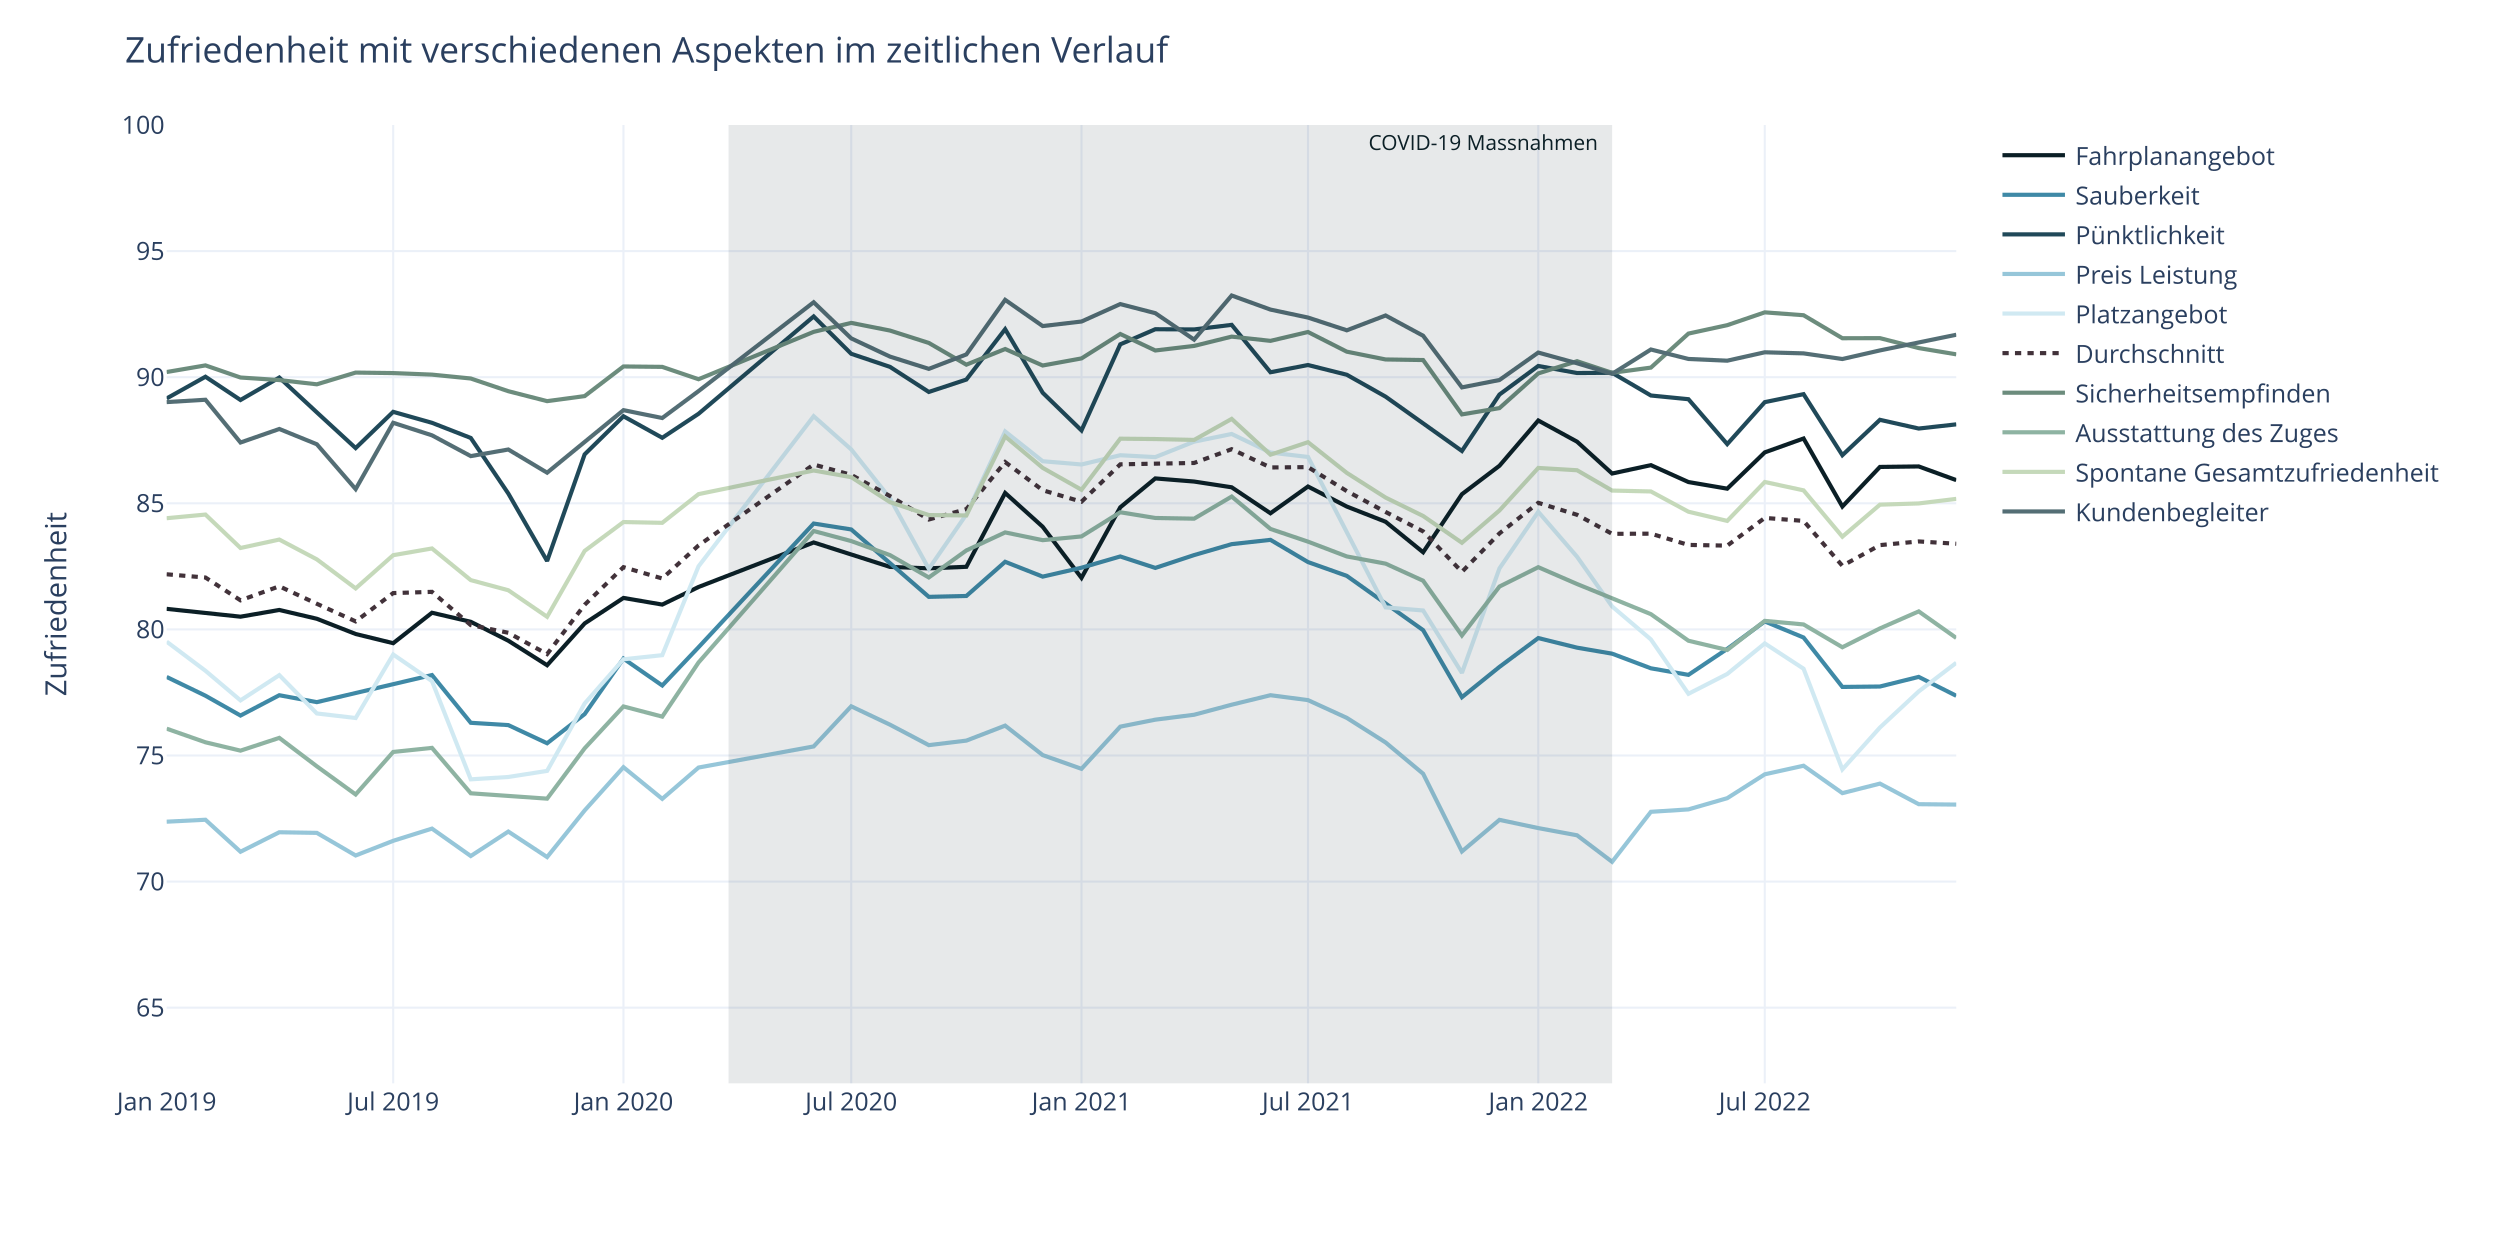
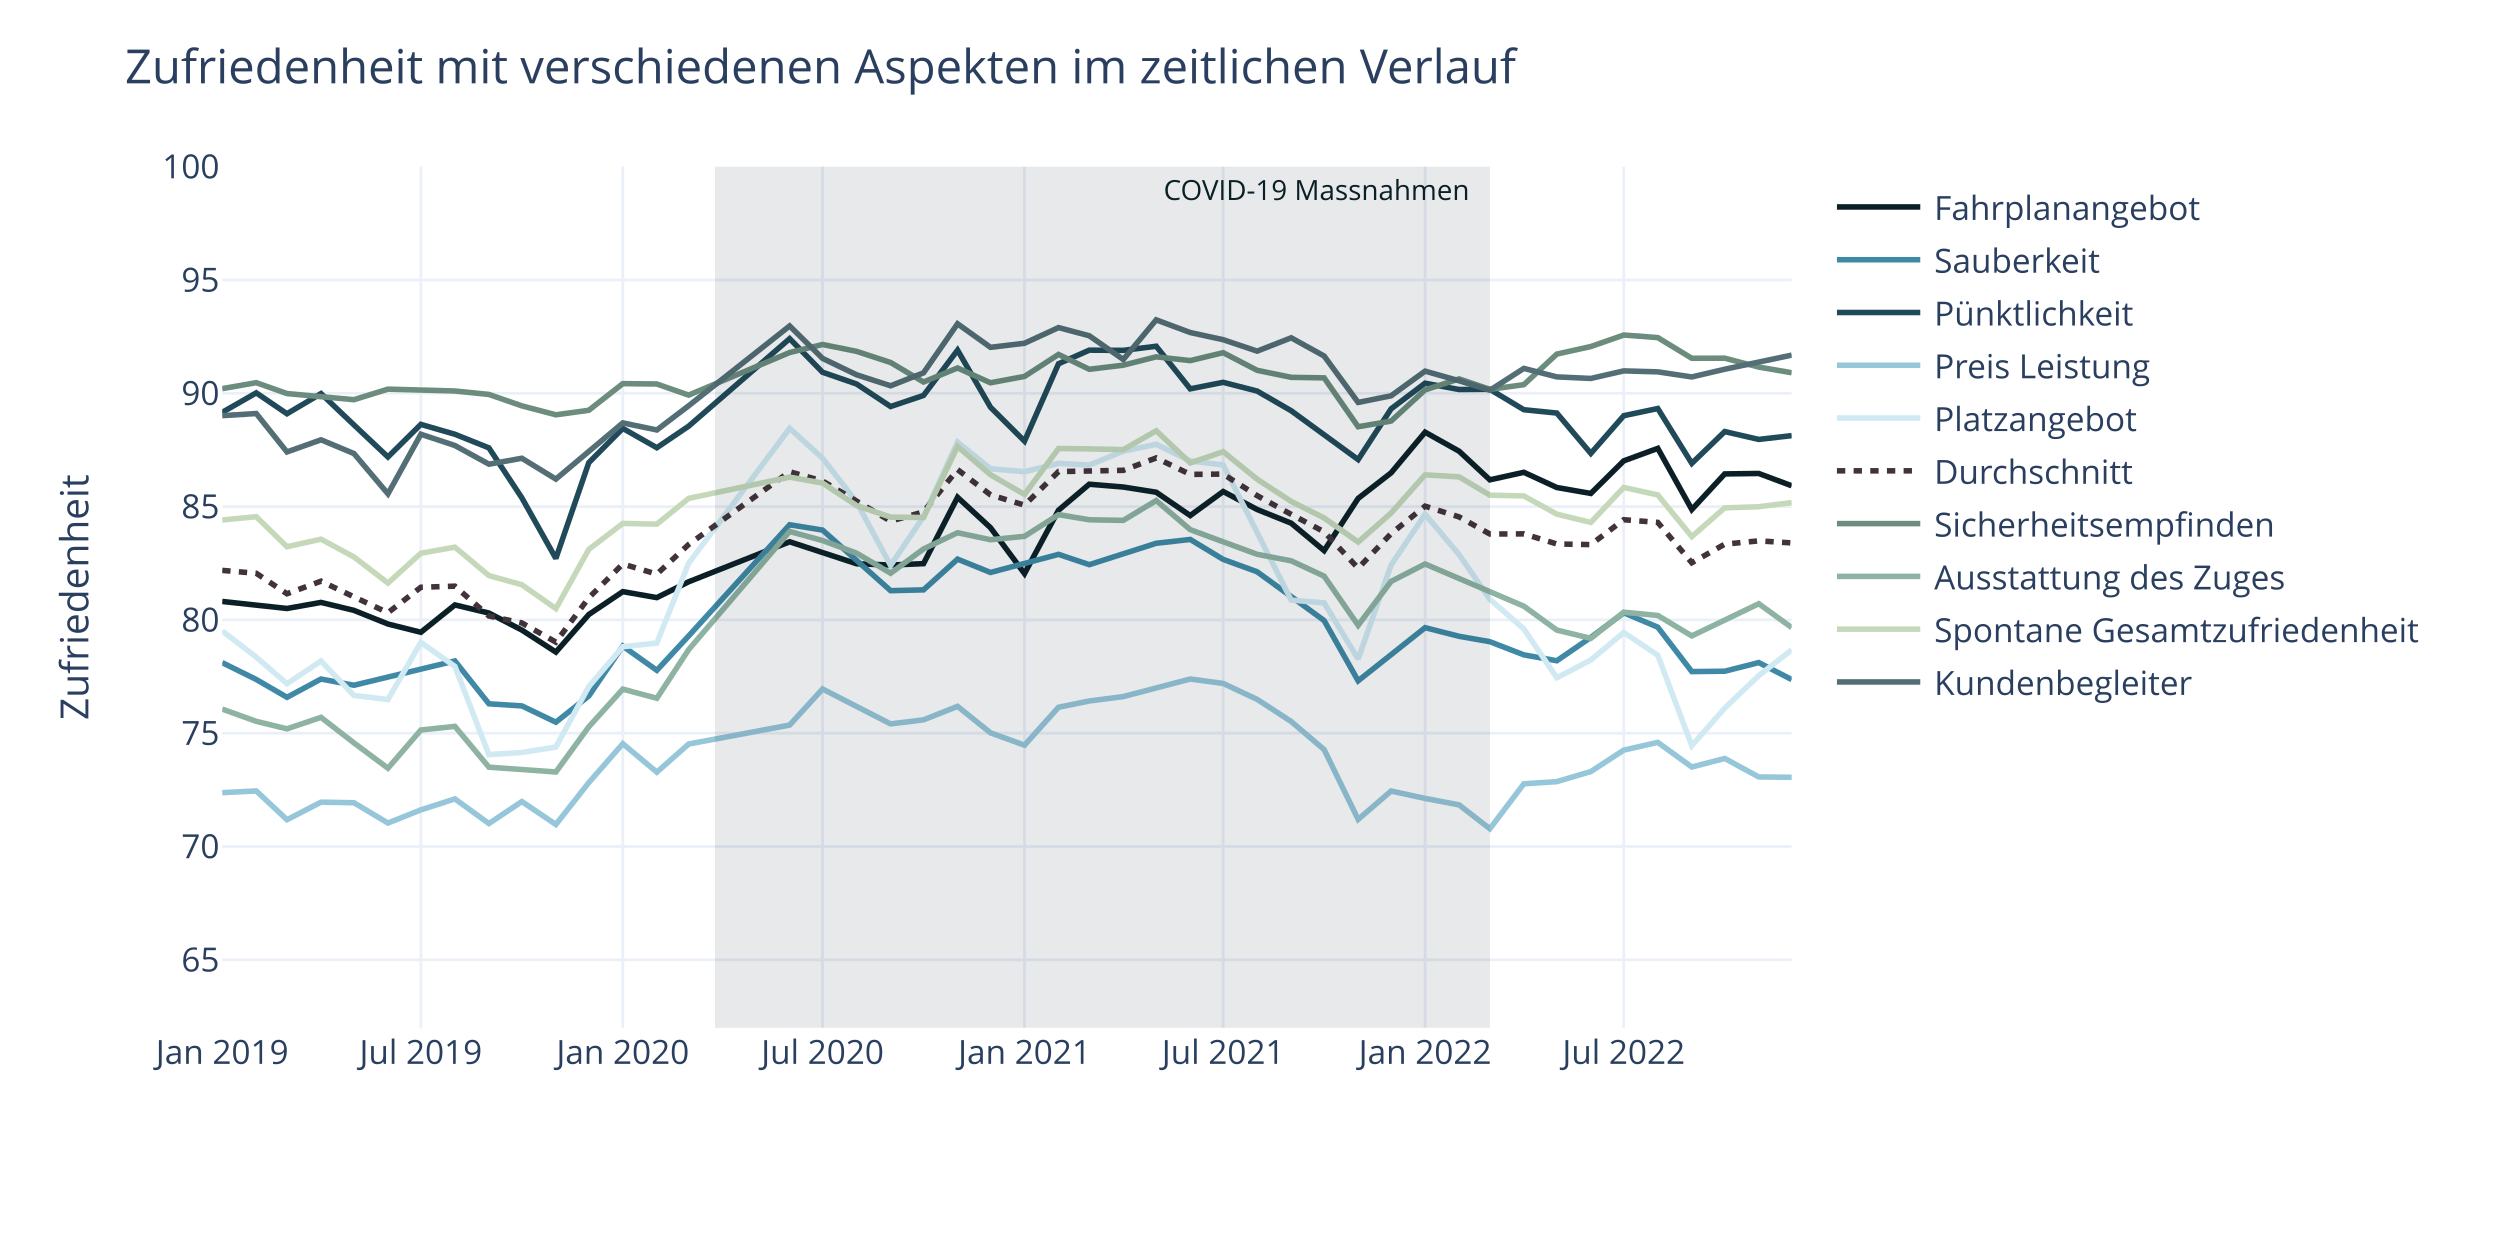
- <svg xmlns="http://www.w3.org/2000/svg" class="main-svg" width="1200" height="600" style="" viewBox="0 0 1200 600">
-   <rect x="0" y="0" width="1200" height="600" style="fill: rgb(255, 255, 255); fill-opacity: 1;" />
-   <defs id="defs-f27c11">
+ <svg xmlns="http://www.w3.org/2000/svg" class="main-svg" width="900" height="450" style="" viewBox="0 0 900 450">
+   <rect x="0" y="0" width="900" height="450" style="fill: rgb(255, 255, 255); fill-opacity: 1;" />
+   <defs id="defs-5c26b8">
    <g class="clips">
-       <clipPath id="clipf27c11xyplot" class="plotclip">
-         <rect width="859" height="460" />
+       <clipPath id="clip5c26b8xyplot" class="plotclip">
+         <rect width="565" height="310" />
      </clipPath>
-       <clipPath class="axesclip" id="clipf27c11x">
-         <rect x="80" y="0" width="859" height="600" />
+       <clipPath class="axesclip" id="clip5c26b8x">
+         <rect x="80" y="0" width="565" height="450" />
      </clipPath>
-       <clipPath class="axesclip" id="clipf27c11y">
-         <rect x="0" y="60" width="1200" height="460" />
+       <clipPath class="axesclip" id="clip5c26b8y">
+         <rect x="0" y="60" width="900" height="310" />
      </clipPath>
-       <clipPath class="axesclip" id="clipf27c11xy">
-         <rect x="80" y="60" width="859" height="460" />
+       <clipPath class="axesclip" id="clip5c26b8xy">
+         <rect x="80" y="60" width="565" height="310" />
      </clipPath>
    </g>
    <g class="gradients" />
    <g class="patterns" />
  </defs>
  <g class="bglayer" />
  <g class="layer-below">
    <g class="imagelayer" />
    <g class="shapelayer" />
  </g>
  <g class="cartesianlayer">
    <g class="subplot xy">
      <g class="layer-subplot">
        <g class="shapelayer" />
        <g class="imagelayer" />
      </g>
      <g class="minor-gridlayer">
        <g class="x" />
        <g class="y" />
      </g>
      <g class="gridlayer">
        <g class="x">
-           <path class="xgrid crisp" transform="translate(188.73,0)" d="M0,60v460" style="stroke: rgb(235, 240, 248); stroke-opacity: 1; stroke-width: 1px;" />
-           <path class="xgrid crisp" transform="translate(299.26,0)" d="M0,60v460" style="stroke: rgb(235, 240, 248); stroke-opacity: 1; stroke-width: 1px;" />
-           <path class="xgrid crisp" transform="translate(408.58,0)" d="M0,60v460" style="stroke: rgb(235, 240, 248); stroke-opacity: 1; stroke-width: 1px;" />
-           <path class="xgrid crisp" transform="translate(519.11,0)" d="M0,60v460" style="stroke: rgb(235, 240, 248); stroke-opacity: 1; stroke-width: 1px;" />
-           <path class="xgrid crisp" transform="translate(627.84,0)" d="M0,60v460" style="stroke: rgb(235, 240, 248); stroke-opacity: 1; stroke-width: 1px;" />
-           <path class="xgrid crisp" transform="translate(738.37,0)" d="M0,60v460" style="stroke: rgb(235, 240, 248); stroke-opacity: 1; stroke-width: 1px;" />
-           <path class="xgrid crisp" transform="translate(847.09,0)" d="M0,60v460" style="stroke: rgb(235, 240, 248); stroke-opacity: 1; stroke-width: 1px;" />
+           <path class="xgrid crisp" transform="translate(151.51,0)" d="M0,60v310" style="stroke: rgb(235, 240, 248); stroke-opacity: 1; stroke-width: 1px;" />
+           <path class="xgrid crisp" transform="translate(224.21,0)" d="M0,60v310" style="stroke: rgb(235, 240, 248); stroke-opacity: 1; stroke-width: 1px;" />
+           <path class="xgrid crisp" transform="translate(296.12,0)" d="M0,60v310" style="stroke: rgb(235, 240, 248); stroke-opacity: 1; stroke-width: 1px;" />
+           <path class="xgrid crisp" transform="translate(368.82,0)" d="M0,60v310" style="stroke: rgb(235, 240, 248); stroke-opacity: 1; stroke-width: 1px;" />
+           <path class="xgrid crisp" transform="translate(440.34,0)" d="M0,60v310" style="stroke: rgb(235, 240, 248); stroke-opacity: 1; stroke-width: 1px;" />
+           <path class="xgrid crisp" transform="translate(513.03,0)" d="M0,60v310" style="stroke: rgb(235, 240, 248); stroke-opacity: 1; stroke-width: 1px;" />
+           <path class="xgrid crisp" transform="translate(584.55,0)" d="M0,60v310" style="stroke: rgb(235, 240, 248); stroke-opacity: 1; stroke-width: 1px;" />
        </g>
        <g class="y">
-           <path class="ygrid crisp" transform="translate(0,483.68)" d="M80,0h859" style="stroke: rgb(235, 240, 248); stroke-opacity: 1; stroke-width: 1px;" />
-           <path class="ygrid crisp" transform="translate(0,423.16)" d="M80,0h859" style="stroke: rgb(235, 240, 248); stroke-opacity: 1; stroke-width: 1px;" />
-           <path class="ygrid crisp" transform="translate(0,362.63)" d="M80,0h859" style="stroke: rgb(235, 240, 248); stroke-opacity: 1; stroke-width: 1px;" />
-           <path class="ygrid crisp" transform="translate(0,302.11)" d="M80,0h859" style="stroke: rgb(235, 240, 248); stroke-opacity: 1; stroke-width: 1px;" />
-           <path class="ygrid crisp" transform="translate(0,241.58)" d="M80,0h859" style="stroke: rgb(235, 240, 248); stroke-opacity: 1; stroke-width: 1px;" />
-           <path class="ygrid crisp" transform="translate(0,181.05)" d="M80,0h859" style="stroke: rgb(235, 240, 248); stroke-opacity: 1; stroke-width: 1px;" />
-           <path class="ygrid crisp" transform="translate(0,120.53)" d="M80,0h859" style="stroke: rgb(235, 240, 248); stroke-opacity: 1; stroke-width: 1px;" />
+           <path class="ygrid crisp" transform="translate(0,345.53)" d="M80,0h565" style="stroke: rgb(235, 240, 248); stroke-opacity: 1; stroke-width: 1px;" />
+           <path class="ygrid crisp" transform="translate(0,304.74)" d="M80,0h565" style="stroke: rgb(235, 240, 248); stroke-opacity: 1; stroke-width: 1px;" />
+           <path class="ygrid crisp" transform="translate(0,263.95)" d="M80,0h565" style="stroke: rgb(235, 240, 248); stroke-opacity: 1; stroke-width: 1px;" />
+           <path class="ygrid crisp" transform="translate(0,223.16)" d="M80,0h565" style="stroke: rgb(235, 240, 248); stroke-opacity: 1; stroke-width: 1px;" />
+           <path class="ygrid crisp" transform="translate(0,182.37)" d="M80,0h565" style="stroke: rgb(235, 240, 248); stroke-opacity: 1; stroke-width: 1px;" />
+           <path class="ygrid crisp" transform="translate(0,141.58)" d="M80,0h565" style="stroke: rgb(235, 240, 248); stroke-opacity: 1; stroke-width: 1px;" />
+           <path class="ygrid crisp" transform="translate(0,100.79)" d="M80,0h565" style="stroke: rgb(235, 240, 248); stroke-opacity: 1; stroke-width: 1px;" />
        </g>
      </g>
      <g class="zerolinelayer" />
      <path class="xlines-below" />
      <path class="ylines-below" />
      <g class="overlines-below" />
      <g class="xaxislayer-below" />
      <g class="yaxislayer-below" />
      <g class="overaxes-below" />
-       <g class="plot" transform="translate(80,60)" clip-path="url(#clipf27c11xyplot)">
+       <g class="plot" transform="translate(80,60)" clip-path="url(#clip5c26b8xyplot)">
        <g class="scatterlayer mlayer">
-           <g class="trace scatter trace1f607f" style="stroke-miterlimit: 2; opacity: 1;">
-             <g class="fills" />
-             <g class="errorbars" />
-             <g class="lines">
-               <path class="js-line" d="M0,232.25L35.44,236.01L54.06,232.78L72.08,237.01L90.71,244.32L108.73,248.73L127.35,234.12L145.97,238.46L163.99,247.54L182.61,259.31L200.63,239.25L219.26,227.01L237.88,230.2L255.3,221.75L310.56,200.38L347.2,212.12L365.83,212.81L383.85,212.06L402.47,176.62L420.49,192.85L439.11,217.38L457.73,183.51L474.55,169.64L493.17,171.14L511.2,173.9L529.82,186.37L547.84,173.53L566.46,183.14L585.08,190.45L603.1,205.09L621.72,177.22L639.74,163.57L658.37,141.84L676.99,152.01L693.81,167.29L712.43,163.27L730.45,171.38L749.07,174.56L767.09,157.14L785.71,150.47L804.34,183.13L822.36,164.13L840.98,163.89L859,170.45" style="vector-effect: non-scaling-stroke; fill: none; stroke: rgb(11, 31, 38); stroke-opacity: 1; stroke-width: 2px; opacity: 1;" />
-             </g>
-             <g class="points" />
-             <g class="text" />
-           </g>
-           <g class="trace scatter trace72b2d6" style="stroke-miterlimit: 2; opacity: 1;">
-             <g class="fills" />
-             <g class="errorbars" />
-             <g class="lines">
-               <path class="js-line" d="M0,264.94L18.62,273.94L35.44,283.46L54.06,273.71L72.08,277.03L127.35,264.03L145.97,286.94L163.99,288.05L182.61,296.76L200.63,282.76L219.26,256.13L237.88,269.04L255.3,250.67L310.56,191.3L328.58,194.14L365.83,226.49L383.85,226.07L402.47,209.66L420.49,216.78L439.11,212.5L457.73,207.1L474.55,212.6L493.17,206.44L511.2,201.19L529.82,199.13L547.84,209.79L566.46,216.42L603.1,242.48L621.72,274.66L639.74,260.11L658.37,246.27L676.99,250.88L693.81,253.76L712.43,260.79L730.45,263.93L749.07,251.46L767.09,238.3L785.71,246.01L804.34,269.73L822.36,269.53L840.98,264.91L859,273.98" style="vector-effect: non-scaling-stroke; fill: none; stroke: rgb(63, 137, 166); stroke-opacity: 1; stroke-width: 2px; opacity: 1;" />
-             </g>
-             <g class="points" />
-             <g class="text" />
-           </g>
-           <g class="trace scatter traceac1601" style="stroke-miterlimit: 2; opacity: 1;">
-             <g class="fills" />
-             <g class="errorbars" />
-             <g class="lines">
-               <path class="js-line" d="M0,131.25L18.62,120.83L35.44,132L54.06,121.22L72.08,137.94L90.71,155.08L108.73,137.68L127.35,142.95L145.97,150.22L163.99,176.9L182.61,209.29L200.63,158.1L219.26,139.81L237.88,150.14L255.3,138.62L310.56,91.89L328.58,109.82L347.2,116.1L365.83,128.14L383.85,122.19L402.47,98.02L420.49,128.51L439.11,146.6L457.73,105.28L474.55,98.03L493.17,98.13L511.2,95.93L529.82,118.68L547.84,115.21L566.46,119.88L585.08,130.39L621.72,156.47L639.74,129.38L658.37,115.67L676.99,119.05L693.81,118.93L712.43,129.84L730.45,131.62L749.07,153.17L767.09,133.03L785.71,129.2L804.34,158.49L822.36,141.51L840.98,145.7L859,143.69" style="vector-effect: non-scaling-stroke; fill: none; stroke: rgb(32, 73, 89); stroke-opacity: 1; stroke-width: 2px; opacity: 1;" />
-             </g>
-             <g class="points" />
-             <g class="text" />
-           </g>
-           <g class="trace scatter tracef85b56" style="stroke-miterlimit: 2; opacity: 1;">
-             <g class="fills" />
-             <g class="errorbars" />
-             <g class="lines">
-               <path class="js-line" d="M0,334.41L18.62,333.48L35.44,348.84L54.06,339.48L72.08,339.78L90.71,350.63L108.73,343.59L127.35,337.73L145.97,350.89L163.99,339.15L182.61,351.39L200.63,329.02L219.26,308.26L237.88,323.45L255.3,308.42L310.56,298.29L328.58,279.03L347.2,287.85L365.83,297.67L383.85,295.49L402.47,288.3L420.49,302.45L439.11,309.03L457.73,288.79L474.55,285.44L493.17,283.08L511.2,278.26L529.82,273.7L547.84,276.06L566.46,284.58L585.08,296.38L603.1,311.39L621.72,348.69L639.74,333.53L658.37,337.48L676.99,340.94L693.81,353.67L712.43,329.67L730.45,328.51L749.07,323.13L767.09,311.67L785.71,307.55L804.34,320.7L822.36,316.13L840.98,326.01L859,326.2" style="vector-effect: non-scaling-stroke; fill: none; stroke: rgb(150, 198, 217); stroke-opacity: 1; stroke-width: 2px; opacity: 1;" />
-             </g>
-             <g class="points" />
-             <g class="text" />
-           </g>
-           <g class="trace scatter trace6e1523" style="stroke-miterlimit: 2; opacity: 1;">
-             <g class="fills" />
-             <g class="errorbars" />
-             <g class="lines">
-               <path class="js-line" d="M0,248L18.62,261.97L35.44,276.19L54.06,264.07L72.08,282.46L90.71,284.65L108.73,254.16L127.35,266.95L145.97,314.08L163.99,312.95L182.61,310.03L200.63,277.68L219.26,256.46L237.88,254.48L255.3,211.83L310.56,139.78L328.58,155.72L347.2,179.18L365.83,213.04L383.85,186.94L402.47,147.11L420.49,161.39L439.11,162.95L457.73,158.51L474.55,159.41L493.17,151.99L511.2,148.31L529.82,157.22L547.84,159.34L585.08,231.54L603.1,233.03L621.72,263L639.74,212.83L658.37,185.67L676.99,207.24L693.81,231.09L712.43,246.93L730.45,273.02L749.07,263.51L767.09,248.84L785.71,260.98L804.34,309.3L822.36,289.22L840.98,271.88L859,258.15" style="vector-effect: non-scaling-stroke; fill: none; stroke: rgb(208, 233, 242); stroke-opacity: 1; stroke-width: 2px; opacity: 1;" />
-             </g>
-             <g class="points" />
-             <g class="text" />
-           </g>
-           <g class="trace scatter trace719b78" style="stroke-miterlimit: 2; opacity: 1;">
-             <g class="fills" />
-             <g class="errorbars" />
-             <g class="lines">
-               <path class="js-line" d="M0,215.66L18.62,217.21L35.44,228.16L54.06,221.42L72.08,229.81L90.71,238.27L108.73,224.68L127.35,224.09L145.97,240.05L163.99,243.73L182.61,253.96L200.63,230.28L219.26,212.24L237.88,217.67L255.3,201.8L310.56,162.97L328.58,167.93L347.2,178.1L365.83,189.36L383.85,184.39L402.47,161.8L420.49,175.31L439.11,180.82L457.73,162.88L474.55,162.56L493.17,162.22L511.2,155.61L529.82,164.38L547.84,164.22L566.46,175.73L585.08,185.74L603.1,195.06L621.72,214.49L639.74,196.03L658.37,181.36L676.99,187.1L693.81,196.24L712.43,196.16L730.45,201.56L749.07,201.9L767.09,188.6L785.71,190.03L804.34,211.59L822.36,201.66L840.98,199.89L859,200.99" style="vector-effect: non-scaling-stroke; fill: none; stroke: rgb(66, 50, 58); stroke-opacity: 1; stroke-dasharray: 3px, 3px; stroke-width: 2px; opacity: 1;" />
-             </g>
-             <g class="points" />
-             <g class="text" />
-           </g>
-           <g class="trace scatter trace8f84ef" style="stroke-miterlimit: 2; opacity: 1;">
-             <g class="fills" />
-             <g class="errorbars" />
-             <g class="lines">
-               <path class="js-line" d="M0,118.57L18.62,115.39L35.44,121.21L54.06,122.43L72.08,124.47L90.71,118.84L108.73,119.08L127.35,119.82L145.97,121.68L163.99,127.78L182.61,132.55L200.63,130.13L219.26,115.9L237.88,116.1L255.3,122.03L310.56,99.29L328.58,94.99L347.2,98.67L365.83,104.61L383.85,115.04L402.47,107.53L420.49,115.44L439.11,112.04L457.73,100.32L474.55,108.23L493.17,106.04L511.2,101.58L529.82,103.61L547.84,99.36L566.46,108.8L585.08,112.54L603.1,112.82L621.72,138.91L639.74,135.89L658.37,119.24L676.99,113.38L693.81,118.96L712.43,116.45L730.45,100.12L749.07,96.08L767.09,89.93L785.71,91.31L804.34,102.35L822.36,102.31L840.98,107.07L859,110.08" style="vector-effect: non-scaling-stroke; fill: none; stroke: rgb(108, 140, 125); stroke-opacity: 1; stroke-width: 2px; opacity: 1;" />
-             </g>
-             <g class="points" />
-             <g class="text" />
-           </g>
-           <g class="trace scatter tracee2541a" style="stroke-miterlimit: 2; opacity: 1;">
-             <g class="fills" />
-             <g class="errorbars" />
-             <g class="lines">
-               <path class="js-line" d="M0,289.77L18.62,296.3L35.44,300.31L54.06,294.18L72.08,307.83L90.71,321.34L108.73,300.94L127.35,298.98L145.97,320.78L182.61,323.35L200.63,299.2L219.26,279.1L237.88,283.98L255.3,257.99L310.56,194.88L328.58,199.71L347.2,206.46L365.83,217.18L383.85,204.21L402.47,195.56L420.49,199.28L439.11,197.48L457.73,185.89L474.55,188.63L493.17,188.96L511.2,178.35L529.82,193.89L547.84,199.99L566.46,207.09L585.08,210.55L603.1,218.75L621.72,245.02L639.74,221.55L658.37,212.25L676.99,220.33L712.43,234.79L730.45,247.55L749.07,251.98L767.09,238.02L785.71,239.74L804.34,250.68L822.36,241.64L840.98,233.47L859,246.22" style="vector-effect: non-scaling-stroke; fill: none; stroke: rgb(142, 179, 162); stroke-opacity: 1; stroke-width: 2px; opacity: 1;" />
-             </g>
-             <g class="points" />
-             <g class="text" />
-           </g>
-           <g class="trace scatter trace2d537f" style="stroke-miterlimit: 2; opacity: 1;">
-             <g class="fills" />
-             <g class="errorbars" />
-             <g class="lines">
-               <path class="js-line" d="M0,188.74L18.62,186.99L35.44,203.03L54.06,198.99L72.08,208.49L90.71,222.43L108.73,206.49L127.35,203.26L145.97,218.46L163.99,223.32L182.61,236.06L200.63,204.44L219.26,190.58L237.88,190.96L255.3,177.18L310.56,165.84L328.58,169.03L347.2,181.02L365.83,187.23L383.85,187.41L402.47,149.49L420.49,164.57L439.11,175.08L457.73,150.57L474.55,150.74L493.17,151.16L511.2,141.07L529.82,158.24L547.84,152.25L566.46,166.98L585.08,178.83L603.1,187.67L621.72,200.53L639.74,185.03L658.37,164.61L676.99,165.72L693.81,175.47L712.43,175.9L730.45,185.62L749.07,190.03L767.09,171.36L785.71,175.37L804.34,197.6L822.36,182.24L840.98,181.65L859,179.46" style="vector-effect: non-scaling-stroke; fill: none; stroke: rgb(197, 217, 186); stroke-opacity: 1; stroke-width: 2px; opacity: 1;" />
-             </g>
-             <g class="points" />
-             <g class="text" />
-           </g>
-           <g class="trace scatter trace30da9b" style="stroke-miterlimit: 2; opacity: 1;">
-             <g class="fills" />
-             <g class="errorbars" />
-             <g class="lines">
-               <path class="js-line" d="M0,133L18.62,131.88L35.44,152.4L54.06,145.91L72.08,153.24L90.71,174.77L108.73,142.94L127.35,148.96L145.97,158.93L163.99,155.76L182.61,166.89L219.26,136.88L237.88,140.65L255.3,127.72L310.56,85.08L328.58,102.42L347.2,111.17L365.83,117.06L383.85,110.13L402.47,83.93L420.49,96.51L439.11,94.33L457.73,85.96L474.55,90.32L493.17,103.01L511.2,81.84L529.82,88.6L547.84,92.43L566.46,98.55L585.08,91.43L603.1,101.16L621.72,125.94L639.74,122.4L658.37,109.23L676.99,114.37L693.81,119.45L712.43,107.76L730.45,112.3L749.07,113.13L767.09,109.1L785.71,109.62L804.34,112.33L822.36,108.2L859,100.68" style="vector-effect: non-scaling-stroke; fill: none; stroke: rgb(84, 110, 117); stroke-opacity: 1; stroke-width: 2px; opacity: 1;" />
+           <g class="trace scatter trace4580fa" style="stroke-miterlimit: 2; opacity: 1;">
+             <g class="fills" />
+             <g class="errorbars" />
+             <g class="lines">
+               <path class="js-line" d="M0,156.52L23.31,159.05L35.56,156.87L47.41,159.73L59.66,164.65L71.51,167.62L83.76,157.78L96.01,160.7L107.86,166.82L120.11,174.75L131.97,161.23L144.21,152.99L156.46,155.14L167.92,149.44L204.27,135.04L228.37,142.95L240.62,143.42L252.47,142.91L264.72,119.03L276.57,129.96L288.82,146.49L301.07,123.67L312.13,114.32L324.38,115.33L336.23,117.2L348.48,125.6L360.34,116.95L372.58,123.42L384.83,128.35L396.69,138.22L408.93,119.43L420.79,110.23L433.03,95.59L445.28,102.44L456.35,112.74L468.59,110.03L480.45,115.5L492.7,117.64L504.55,105.9L516.8,101.41L529.05,123.42L540.9,110.61L553.15,110.45L565,114.87" style="vector-effect: non-scaling-stroke; fill: none; stroke: rgb(11, 31, 38); stroke-opacity: 1; stroke-width: 2px; opacity: 1;" />
+             </g>
+             <g class="points" />
+             <g class="text" />
+           </g>
+           <g class="trace scatter tracec2b1ce" style="stroke-miterlimit: 2; opacity: 1;">
+             <g class="fills" />
+             <g class="errorbars" />
+             <g class="lines">
+               <path class="js-line" d="M0,178.55L12.25,184.61L23.31,191.03L35.56,184.45L47.41,186.69L83.76,177.94L96.01,193.37L107.86,194.12L120.11,199.99L131.97,190.55L144.21,172.61L156.46,181.31L167.92,168.93L204.27,128.92L216.12,130.83L240.62,152.64L252.47,152.35L264.72,141.29L276.57,146.09L301.07,139.57L312.13,143.28L336.23,135.58L348.48,134.2L360.34,141.38L372.58,145.85L396.69,163.41L408.93,185.09L433.03,165.96L445.28,169.07L456.35,171.01L468.59,175.75L480.45,177.87L492.7,169.46L504.55,160.6L516.8,165.79L529.05,181.77L540.9,181.64L553.15,178.53L565,184.64" style="vector-effect: non-scaling-stroke; fill: none; stroke: rgb(63, 137, 166); stroke-opacity: 1; stroke-width: 2px; opacity: 1;" />
+             </g>
+             <g class="points" />
+             <g class="text" />
+           </g>
+           <g class="trace scatter trace285238" style="stroke-miterlimit: 2; opacity: 1;">
+             <g class="fills" />
+             <g class="errorbars" />
+             <g class="lines">
+               <path class="js-line" d="M0,88.45L12.25,81.43L23.31,88.95L35.56,81.69L47.41,92.96L59.66,104.51L71.51,92.78L83.76,96.33L96.01,101.24L107.86,119.21L120.11,141.04L131.97,106.55L144.21,94.22L156.46,101.18L167.92,93.42L204.27,61.92L216.12,74.01L228.37,78.24L240.62,86.35L252.47,82.35L264.72,66.06L276.57,86.6L288.82,98.8L301.07,70.95L312.13,66.06L324.38,66.13L336.23,64.65L348.48,79.98L360.34,77.64L372.58,80.79L384.83,87.87L408.93,105.45L420.79,87.19L433.03,77.95L445.28,80.23L456.35,80.15L468.59,87.5L480.45,88.7L492.7,103.22L504.55,89.65L516.8,87.07L529.05,106.81L540.9,95.37L553.15,98.19L565,96.83" style="vector-effect: non-scaling-stroke; fill: none; stroke: rgb(32, 73, 89); stroke-opacity: 1; stroke-width: 2px; opacity: 1;" />
+             </g>
+             <g class="points" />
+             <g class="text" />
+           </g>
+           <g class="trace scatter tracebff42f" style="stroke-miterlimit: 2; opacity: 1;">
+             <g class="fills" />
+             <g class="errorbars" />
+             <g class="lines">
+               <path class="js-line" d="M0,225.36L12.25,224.73L23.31,235.09L35.56,228.78L47.41,228.98L59.66,236.29L71.51,231.55L83.76,227.6L96.01,236.47L107.86,228.56L120.11,236.81L131.97,221.73L144.21,207.74L156.46,217.97L167.92,207.85L204.27,201.02L216.12,188.04L240.62,200.6L252.47,199.14L264.72,194.29L276.57,203.82L288.82,208.26L301.07,194.62L312.13,192.36L324.38,190.77L348.48,184.45L360.34,186.04L372.58,191.78L384.83,199.74L396.69,209.85L408.93,234.98L420.79,224.77L433.03,227.43L445.28,229.76L456.35,238.35L468.59,222.17L480.45,221.39L492.7,217.76L504.55,210.04L516.8,207.26L529.05,216.12L540.9,213.04L553.15,219.7L565,219.83" style="vector-effect: non-scaling-stroke; fill: none; stroke: rgb(150, 198, 217); stroke-opacity: 1; stroke-width: 2px; opacity: 1;" />
+             </g>
+             <g class="points" />
+             <g class="text" />
+           </g>
+           <g class="trace scatter tracedf4fe5" style="stroke-miterlimit: 2; opacity: 1;">
+             <g class="fills" />
+             <g class="errorbars" />
+             <g class="lines">
+               <path class="js-line" d="M0,167.13L12.25,176.55L23.31,186.13L35.56,177.96L47.41,190.36L59.66,191.83L71.51,171.28L83.76,179.9L96.01,211.66L107.86,210.9L120.11,208.94L131.97,187.13L144.21,172.83L156.46,171.5L167.92,142.76L204.27,94.2L216.12,104.94L228.37,120.75L240.62,143.57L252.47,125.98L264.72,99.14L276.57,108.76L288.82,109.81L301.07,106.82L312.13,107.43L324.38,102.42L336.23,99.95L348.48,105.95L360.34,107.38L384.83,156.04L396.69,157.04L408.93,177.24L420.79,143.43L433.03,125.12L445.28,139.66L456.35,155.74L468.59,166.41L480.45,183.99L492.7,177.59L504.55,167.7L516.8,175.88L529.05,208.44L540.9,194.91L553.15,183.22L565,173.97" style="vector-effect: non-scaling-stroke; fill: none; stroke: rgb(208, 233, 242); stroke-opacity: 1; stroke-width: 2px; opacity: 1;" />
+             </g>
+             <g class="points" />
+             <g class="text" />
+           </g>
+           <g class="trace scatter trace2e111a" style="stroke-miterlimit: 2; opacity: 1;">
+             <g class="fills" />
+             <g class="errorbars" />
+             <g class="lines">
+               <path class="js-line" d="M0,145.34L12.25,146.38L23.31,153.76L35.56,149.22L47.41,154.87L59.66,160.58L71.51,151.41L83.76,151.02L96.01,161.77L107.86,164.26L120.11,171.15L131.97,155.19L144.21,143.03L156.46,146.69L167.92,136L204.27,109.83L216.12,113.17L240.62,127.61L252.47,124.27L264.72,109.04L276.57,118.14L288.82,121.86L301.07,109.77L324.38,109.32L336.23,104.86L348.48,110.78L360.34,110.67L372.58,118.43L384.83,125.17L396.69,131.45L408.93,144.55L420.79,132.11L433.03,122.22L445.28,126.09L456.35,132.25L468.59,132.19L480.45,135.83L492.7,136.06L504.55,127.1L516.8,128.06L529.05,142.59L540.9,135.9L553.15,134.71L565,135.45" style="vector-effect: non-scaling-stroke; fill: none; stroke: rgb(66, 50, 58); stroke-opacity: 1; stroke-dasharray: 3px, 3px; stroke-width: 2px; opacity: 1;" />
+             </g>
+             <g class="points" />
+             <g class="text" />
+           </g>
+           <g class="trace scatter tracefa864c" style="stroke-miterlimit: 2; opacity: 1;">
+             <g class="fills" />
+             <g class="errorbars" />
+             <g class="lines">
+               <path class="js-line" d="M0,79.91L12.25,77.76L23.31,81.68L47.41,83.89L59.66,80.09L83.76,80.75L96.01,82L107.86,86.11L120.11,89.33L131.97,87.7L144.21,78.11L156.46,78.24L167.92,82.24L204.27,66.91L216.12,64.02L228.37,66.49L240.62,70.5L252.47,77.53L264.72,72.47L276.57,77.8L288.82,75.51L301.07,67.6L312.13,72.94L324.38,71.46L336.23,68.46L348.48,69.82L360.34,66.96L372.58,73.32L384.83,75.84L396.69,76.03L408.93,93.62L420.79,91.58L433.03,80.36L445.28,76.41L456.35,80.17L468.59,78.48L480.45,67.47L492.7,64.75L504.55,60.61L516.8,61.54L529.05,68.98L540.9,68.95L553.15,72.15L565,74.18" style="vector-effect: non-scaling-stroke; fill: none; stroke: rgb(108, 140, 125); stroke-opacity: 1; stroke-width: 2px; opacity: 1;" />
+             </g>
+             <g class="points" />
+             <g class="text" />
+           </g>
+           <g class="trace scatter trace586e2d" style="stroke-miterlimit: 2; opacity: 1;">
+             <g class="fills" />
+             <g class="errorbars" />
+             <g class="lines">
+               <path class="js-line" d="M0,195.28L12.25,199.68L23.31,202.38L35.56,198.25L47.41,207.45L59.66,216.56L71.51,202.81L83.76,201.49L96.01,216.18L120.11,217.91L131.97,201.64L144.21,188.09L156.46,191.38L167.92,173.86L204.27,131.33L216.12,134.59L228.37,139.14L240.62,146.36L252.47,137.62L264.72,131.79L276.57,134.3L288.82,133.08L301.07,125.28L312.13,127.12L324.38,127.34L336.23,120.19L348.48,130.67L372.58,139.56L384.83,141.9L396.69,147.42L408.93,165.12L420.79,149.31L433.03,143.04L468.59,158.23L480.45,166.83L492.7,169.81L504.55,160.4L516.8,161.57L529.05,168.93L553.15,157.34L565,165.93" style="vector-effect: non-scaling-stroke; fill: none; stroke: rgb(142, 179, 162); stroke-opacity: 1; stroke-width: 2px; opacity: 1;" />
+             </g>
+             <g class="points" />
+             <g class="text" />
+           </g>
+           <g class="trace scatter traced89eee" style="stroke-miterlimit: 2; opacity: 1;">
+             <g class="fills" />
+             <g class="errorbars" />
+             <g class="lines">
+               <path class="js-line" d="M0,127.19L12.25,126.01L23.31,136.82L35.56,134.1L47.41,140.5L59.66,149.9L71.51,139.16L83.76,136.98L96.01,147.22L107.86,150.5L120.11,159.09L131.97,137.77L144.21,128.43L156.46,128.69L167.92,119.41L204.27,111.77L216.12,113.91L228.37,121.99L240.62,126.18L252.47,126.3L264.72,100.74L276.57,110.91L288.82,117.99L301.07,101.47L312.13,101.59L324.38,101.87L336.23,95.07L348.48,106.64L360.34,102.61L372.58,112.53L384.83,120.51L396.69,126.47L408.93,135.14L420.79,124.7L433.03,110.94L445.28,111.68L456.35,118.25L468.59,118.54L480.45,125.09L492.7,128.07L504.55,115.48L516.8,118.18L529.05,133.16L540.9,122.82L553.15,122.42L565,120.94" style="vector-effect: non-scaling-stroke; fill: none; stroke: rgb(197, 217, 186); stroke-opacity: 1; stroke-width: 2px; opacity: 1;" />
+             </g>
+             <g class="points" />
+             <g class="text" />
+           </g>
+           <g class="trace scatter trace015b3b" style="stroke-miterlimit: 2; opacity: 1;">
+             <g class="fills" />
+             <g class="errorbars" />
+             <g class="lines">
+               <path class="js-line" d="M0,89.63L12.25,88.87L23.31,102.7L35.56,98.33L47.41,103.27L59.66,117.78L71.51,96.33L83.76,100.39L96.01,107.1L107.86,104.97L120.11,112.47L144.21,92.25L156.46,94.79L167.92,86.07L204.27,57.34L216.12,69.02L228.37,74.92L240.62,78.89L252.47,74.22L264.72,56.56L276.57,65.04L288.82,63.57L301.07,57.93L312.13,60.87L324.38,69.42L336.23,55.15L348.48,59.71L360.34,62.29L372.58,66.41L384.83,61.61L396.69,68.17L408.93,84.87L420.79,82.49L433.03,73.61L445.28,77.08L456.35,80.5L468.59,72.62L480.45,75.68L492.7,76.24L504.55,73.52L516.8,73.87L529.05,75.7L540.9,72.92L565,67.85" style="vector-effect: non-scaling-stroke; fill: none; stroke: rgb(84, 110, 117); stroke-opacity: 1; stroke-width: 2px; opacity: 1;" />
            </g>
            <g class="points" />
            <g class="text" />
          </g>
        </g>
      </g>
      <g class="overplot" />
      <path class="xlines-above crisp" d="M0,0" style="fill: none;" />
      <path class="ylines-above crisp" d="M0,0" style="fill: none;" />
      <g class="overlines-above" />
      <g class="xaxislayer-above">
        <g class="xtick">
-           <text text-anchor="middle" x="0" y="533" transform="translate(80,0)" style="font-family: 'Open Sans', verdana, arial, sans-serif; font-size: 12px; fill: rgb(42, 63, 95); fill-opacity: 1; white-space: pre; opacity: 1;">Jan 2019</text>
-         </g>
-         <g class="xtick">
-           <text text-anchor="middle" x="0" y="533" style="font-family: 'Open Sans', verdana, arial, sans-serif; font-size: 12px; fill: rgb(42, 63, 95); fill-opacity: 1; white-space: pre; opacity: 1;" transform="translate(188.73,0)">Jul 2019</text>
-         </g>
-         <g class="xtick">
-           <text text-anchor="middle" x="0" y="533" style="font-family: 'Open Sans', verdana, arial, sans-serif; font-size: 12px; fill: rgb(42, 63, 95); fill-opacity: 1; white-space: pre; opacity: 1;" transform="translate(299.26,0)">Jan 2020</text>
-         </g>
-         <g class="xtick">
-           <text text-anchor="middle" x="0" y="533" style="font-family: 'Open Sans', verdana, arial, sans-serif; font-size: 12px; fill: rgb(42, 63, 95); fill-opacity: 1; white-space: pre; opacity: 1;" transform="translate(408.58,0)">Jul 2020</text>
-         </g>
-         <g class="xtick">
-           <text text-anchor="middle" x="0" y="533" style="font-family: 'Open Sans', verdana, arial, sans-serif; font-size: 12px; fill: rgb(42, 63, 95); fill-opacity: 1; white-space: pre; opacity: 1;" transform="translate(519.11,0)">Jan 2021</text>
-         </g>
-         <g class="xtick">
-           <text text-anchor="middle" x="0" y="533" style="font-family: 'Open Sans', verdana, arial, sans-serif; font-size: 12px; fill: rgb(42, 63, 95); fill-opacity: 1; white-space: pre; opacity: 1;" transform="translate(627.84,0)">Jul 2021</text>
-         </g>
-         <g class="xtick">
-           <text text-anchor="middle" x="0" y="533" style="font-family: 'Open Sans', verdana, arial, sans-serif; font-size: 12px; fill: rgb(42, 63, 95); fill-opacity: 1; white-space: pre; opacity: 1;" transform="translate(738.37,0)">Jan 2022</text>
-         </g>
-         <g class="xtick">
-           <text text-anchor="middle" x="0" y="533" style="font-family: 'Open Sans', verdana, arial, sans-serif; font-size: 12px; fill: rgb(42, 63, 95); fill-opacity: 1; white-space: pre; opacity: 1;" transform="translate(847.09,0)">Jul 2022</text>
+           <text text-anchor="middle" x="0" y="383" transform="translate(80,0)" style="font-family: 'Open Sans', verdana, arial, sans-serif; font-size: 12px; fill: rgb(42, 63, 95); fill-opacity: 1; white-space: pre; opacity: 1;">Jan 2019</text>
+         </g>
+         <g class="xtick">
+           <text text-anchor="middle" x="0" y="383" style="font-family: 'Open Sans', verdana, arial, sans-serif; font-size: 12px; fill: rgb(42, 63, 95); fill-opacity: 1; white-space: pre; opacity: 1;" transform="translate(151.51,0)">Jul 2019</text>
+         </g>
+         <g class="xtick">
+           <text text-anchor="middle" x="0" y="383" style="font-family: 'Open Sans', verdana, arial, sans-serif; font-size: 12px; fill: rgb(42, 63, 95); fill-opacity: 1; white-space: pre; opacity: 1;" transform="translate(224.21,0)">Jan 2020</text>
+         </g>
+         <g class="xtick">
+           <text text-anchor="middle" x="0" y="383" style="font-family: 'Open Sans', verdana, arial, sans-serif; font-size: 12px; fill: rgb(42, 63, 95); fill-opacity: 1; white-space: pre; opacity: 1;" transform="translate(296.12,0)">Jul 2020</text>
+         </g>
+         <g class="xtick">
+           <text text-anchor="middle" x="0" y="383" style="font-family: 'Open Sans', verdana, arial, sans-serif; font-size: 12px; fill: rgb(42, 63, 95); fill-opacity: 1; white-space: pre; opacity: 1;" transform="translate(368.82,0)">Jan 2021</text>
+         </g>
+         <g class="xtick">
+           <text text-anchor="middle" x="0" y="383" style="font-family: 'Open Sans', verdana, arial, sans-serif; font-size: 12px; fill: rgb(42, 63, 95); fill-opacity: 1; white-space: pre; opacity: 1;" transform="translate(440.34,0)">Jul 2021</text>
+         </g>
+         <g class="xtick">
+           <text text-anchor="middle" x="0" y="383" style="font-family: 'Open Sans', verdana, arial, sans-serif; font-size: 12px; fill: rgb(42, 63, 95); fill-opacity: 1; white-space: pre; opacity: 1;" transform="translate(513.03,0)">Jan 2022</text>
+         </g>
+         <g class="xtick">
+           <text text-anchor="middle" x="0" y="383" style="font-family: 'Open Sans', verdana, arial, sans-serif; font-size: 12px; fill: rgb(42, 63, 95); fill-opacity: 1; white-space: pre; opacity: 1;" transform="translate(584.55,0)">Jul 2022</text>
        </g>
      </g>
      <g class="yaxislayer-above">
        <g class="ytick">
-           <text text-anchor="end" x="79" y="4.2" transform="translate(0,483.68)" style="font-family: 'Open Sans', verdana, arial, sans-serif; font-size: 12px; fill: rgb(42, 63, 95); fill-opacity: 1; white-space: pre; opacity: 1;">65</text>
-         </g>
-         <g class="ytick">
-           <text text-anchor="end" x="79" y="4.2" style="font-family: 'Open Sans', verdana, arial, sans-serif; font-size: 12px; fill: rgb(42, 63, 95); fill-opacity: 1; white-space: pre; opacity: 1;" transform="translate(0,423.16)">70</text>
-         </g>
-         <g class="ytick">
-           <text text-anchor="end" x="79" y="4.2" style="font-family: 'Open Sans', verdana, arial, sans-serif; font-size: 12px; fill: rgb(42, 63, 95); fill-opacity: 1; white-space: pre; opacity: 1;" transform="translate(0,362.63)">75</text>
-         </g>
-         <g class="ytick">
-           <text text-anchor="end" x="79" y="4.2" style="font-family: 'Open Sans', verdana, arial, sans-serif; font-size: 12px; fill: rgb(42, 63, 95); fill-opacity: 1; white-space: pre; opacity: 1;" transform="translate(0,302.11)">80</text>
-         </g>
-         <g class="ytick">
-           <text text-anchor="end" x="79" y="4.2" style="font-family: 'Open Sans', verdana, arial, sans-serif; font-size: 12px; fill: rgb(42, 63, 95); fill-opacity: 1; white-space: pre; opacity: 1;" transform="translate(0,241.58)">85</text>
-         </g>
-         <g class="ytick">
-           <text text-anchor="end" x="79" y="4.2" style="font-family: 'Open Sans', verdana, arial, sans-serif; font-size: 12px; fill: rgb(42, 63, 95); fill-opacity: 1; white-space: pre; opacity: 1;" transform="translate(0,181.05)">90</text>
-         </g>
-         <g class="ytick">
-           <text text-anchor="end" x="79" y="4.2" style="font-family: 'Open Sans', verdana, arial, sans-serif; font-size: 12px; fill: rgb(42, 63, 95); fill-opacity: 1; white-space: pre; opacity: 1;" transform="translate(0,120.53)">95</text>
+           <text text-anchor="end" x="79" y="4.2" transform="translate(0,345.53)" style="font-family: 'Open Sans', verdana, arial, sans-serif; font-size: 12px; fill: rgb(42, 63, 95); fill-opacity: 1; white-space: pre; opacity: 1;">65</text>
+         </g>
+         <g class="ytick">
+           <text text-anchor="end" x="79" y="4.2" style="font-family: 'Open Sans', verdana, arial, sans-serif; font-size: 12px; fill: rgb(42, 63, 95); fill-opacity: 1; white-space: pre; opacity: 1;" transform="translate(0,304.74)">70</text>
+         </g>
+         <g class="ytick">
+           <text text-anchor="end" x="79" y="4.2" style="font-family: 'Open Sans', verdana, arial, sans-serif; font-size: 12px; fill: rgb(42, 63, 95); fill-opacity: 1; white-space: pre; opacity: 1;" transform="translate(0,263.95)">75</text>
+         </g>
+         <g class="ytick">
+           <text text-anchor="end" x="79" y="4.2" style="font-family: 'Open Sans', verdana, arial, sans-serif; font-size: 12px; fill: rgb(42, 63, 95); fill-opacity: 1; white-space: pre; opacity: 1;" transform="translate(0,223.16)">80</text>
+         </g>
+         <g class="ytick">
+           <text text-anchor="end" x="79" y="4.2" style="font-family: 'Open Sans', verdana, arial, sans-serif; font-size: 12px; fill: rgb(42, 63, 95); fill-opacity: 1; white-space: pre; opacity: 1;" transform="translate(0,182.37)">85</text>
+         </g>
+         <g class="ytick">
+           <text text-anchor="end" x="79" y="4.2" style="font-family: 'Open Sans', verdana, arial, sans-serif; font-size: 12px; fill: rgb(42, 63, 95); fill-opacity: 1; white-space: pre; opacity: 1;" transform="translate(0,141.58)">90</text>
+         </g>
+         <g class="ytick">
+           <text text-anchor="end" x="79" y="4.2" style="font-family: 'Open Sans', verdana, arial, sans-serif; font-size: 12px; fill: rgb(42, 63, 95); fill-opacity: 1; white-space: pre; opacity: 1;" transform="translate(0,100.79)">95</text>
        </g>
        <g class="ytick">
          <text text-anchor="end" x="79" y="4.2" style="font-family: 'Open Sans', verdana, arial, sans-serif; font-size: 12px; fill: rgb(42, 63, 95); fill-opacity: 1; white-space: pre; opacity: 1;" transform="translate(0,60)">100</text>
        </g>
      </g>
      <g class="overaxes-above" />
    </g>
  </g>
  <g class="polarlayer" />
  <g class="smithlayer" />
  <g class="ternarylayer" />
  <g class="geolayer" />
  <g class="funnelarealayer" />
  <g class="pielayer" />
  <g class="iciclelayer" />
  <g class="treemaplayer" />
  <g class="sunburstlayer" />
  <g class="glimages" />
-   <defs id="topdefs-f27c11">
+   <defs id="topdefs-5c26b8">
    <g class="clips" />
-     <clipPath id="legendf27c11">
+     <clipPath id="legend5c26b8">
      <rect width="232" height="200" x="0" y="0" />
    </clipPath>
  </defs>
  <g class="layer-above">
    <g class="imagelayer" />
    <g class="shapelayer">
-       <path data-index="0" fill-rule="evenodd" d="M349.71,520H773.81V60H349.71Z" clip-path="url(#clipf27c11x)" style="opacity: 0.1; stroke: rgb(0, 0, 0); stroke-opacity: 0; fill: rgb(11, 31, 38); fill-opacity: 1; stroke-width: 0px;" />
+       <path data-index="0" fill-rule="evenodd" d="M257.4,370H536.35V60H257.4Z" clip-path="url(#clip5c26b8x)" style="opacity: 0.1; stroke: rgb(0, 0, 0); stroke-opacity: 0; fill: rgb(11, 31, 38); fill-opacity: 1; stroke-width: 0px;" />
    </g>
  </g>
  <g class="infolayer">
-     <g class="legend" pointer-events="all" transform="translate(956.18,60)">
+     <g class="legend" pointer-events="all" transform="translate(656.3,60)">
      <rect class="bg" shape-rendering="crispEdges" style="stroke: rgb(68, 68, 68); stroke-opacity: 1; fill: rgb(255, 255, 255); fill-opacity: 1; stroke-width: 0px;" width="232" height="200" x="0" y="0" />
-       <g class="scrollbox" transform="" clip-path="url(#legendf27c11)">
+       <g class="scrollbox" transform="" clip-path="url(#legend5c26b8)">
        <g class="groups" transform="">
          <g class="traces" transform="translate(0,14.5)" style="opacity: 1;">
            <text class="legendtext" text-anchor="start" x="40" y="4.68" style="font-family: 'Open Sans', verdana, arial, sans-serif; font-size: 12px; fill: rgb(42, 63, 95); fill-opacity: 1; white-space: pre;">Fahrplanangebot</text>
            <g class="layers" style="opacity: 1;">
              <g class="legendfill" />
              <g class="legendlines">
                <path class="js-line" d="M5,0h30" style="fill: none; stroke: rgb(11, 31, 38); stroke-opacity: 1; stroke-width: 2px;" />
              </g>
              <g class="legendsymbols">
                <g class="legendpoints" />
              </g>
            </g>
            <rect class="legendtoggle" x="0" y="-9.5" width="226.438" height="19" style="fill: rgb(0, 0, 0); fill-opacity: 0;" />
          </g>
        </g>
        <g class="groups" transform="">
          <g class="traces" transform="translate(0,33.5)" style="opacity: 1;">
            <text class="legendtext" text-anchor="start" x="40" y="4.68" style="font-family: 'Open Sans', verdana, arial, sans-serif; font-size: 12px; fill: rgb(42, 63, 95); fill-opacity: 1; white-space: pre;">Sauberkeit</text>
            <g class="layers" style="opacity: 1;">
              <g class="legendfill" />
              <g class="legendlines">
                <path class="js-line" d="M5,0h30" style="fill: none; stroke: rgb(63, 137, 166); stroke-opacity: 1; stroke-width: 2px;" />
              </g>
              <g class="legendsymbols">
                <g class="legendpoints" />
              </g>
            </g>
            <rect class="legendtoggle" x="0" y="-9.5" width="226.438" height="19" style="fill: rgb(0, 0, 0); fill-opacity: 0;" />
          </g>
        </g>
        <g class="groups" transform="">
          <g class="traces" transform="translate(0,52.5)" style="opacity: 1;">
            <text class="legendtext" text-anchor="start" x="40" y="4.68" style="font-family: 'Open Sans', verdana, arial, sans-serif; font-size: 12px; fill: rgb(42, 63, 95); fill-opacity: 1; white-space: pre;">Pünktlichkeit</text>
            <g class="layers" style="opacity: 1;">
              <g class="legendfill" />
              <g class="legendlines">
                <path class="js-line" d="M5,0h30" style="fill: none; stroke: rgb(32, 73, 89); stroke-opacity: 1; stroke-width: 2px;" />
              </g>
              <g class="legendsymbols">
                <g class="legendpoints" />
              </g>
            </g>
            <rect class="legendtoggle" x="0" y="-9.5" width="226.438" height="19" style="fill: rgb(0, 0, 0); fill-opacity: 0;" />
          </g>
        </g>
        <g class="groups" transform="">
          <g class="traces" transform="translate(0,71.5)" style="opacity: 1;">
            <text class="legendtext" text-anchor="start" x="40" y="4.68" style="font-family: 'Open Sans', verdana, arial, sans-serif; font-size: 12px; fill: rgb(42, 63, 95); fill-opacity: 1; white-space: pre;">Preis Leistung</text>
            <g class="layers" style="opacity: 1;">
              <g class="legendfill" />
              <g class="legendlines">
                <path class="js-line" d="M5,0h30" style="fill: none; stroke: rgb(150, 198, 217); stroke-opacity: 1; stroke-width: 2px;" />
              </g>
              <g class="legendsymbols">
                <g class="legendpoints" />
              </g>
            </g>
            <rect class="legendtoggle" x="0" y="-9.5" width="226.438" height="19" style="fill: rgb(0, 0, 0); fill-opacity: 0;" />
          </g>
        </g>
        <g class="groups" transform="">
          <g class="traces" transform="translate(0,90.5)" style="opacity: 1;">
            <text class="legendtext" text-anchor="start" x="40" y="4.68" style="font-family: 'Open Sans', verdana, arial, sans-serif; font-size: 12px; fill: rgb(42, 63, 95); fill-opacity: 1; white-space: pre;">Platzangebot</text>
            <g class="layers" style="opacity: 1;">
              <g class="legendfill" />
              <g class="legendlines">
                <path class="js-line" d="M5,0h30" style="fill: none; stroke: rgb(208, 233, 242); stroke-opacity: 1; stroke-width: 2px;" />
              </g>
              <g class="legendsymbols">
                <g class="legendpoints" />
              </g>
            </g>
            <rect class="legendtoggle" x="0" y="-9.5" width="226.438" height="19" style="fill: rgb(0, 0, 0); fill-opacity: 0;" />
          </g>
        </g>
        <g class="groups" transform="">
          <g class="traces" transform="translate(0,109.5)" style="opacity: 1;">
            <text class="legendtext" text-anchor="start" x="40" y="4.68" style="font-family: 'Open Sans', verdana, arial, sans-serif; font-size: 12px; fill: rgb(42, 63, 95); fill-opacity: 1; white-space: pre;">Durchschnitt</text>
            <g class="layers" style="opacity: 1;">
              <g class="legendfill" />
              <g class="legendlines">
                <path class="js-line" d="M5,0h30" style="fill: none; stroke: rgb(66, 50, 58); stroke-opacity: 1; stroke-dasharray: 3px, 3px; stroke-width: 2px;" />
              </g>
              <g class="legendsymbols">
                <g class="legendpoints" />
              </g>
            </g>
            <rect class="legendtoggle" x="0" y="-9.5" width="226.438" height="19" style="fill: rgb(0, 0, 0); fill-opacity: 0;" />
          </g>
        </g>
        <g class="groups" transform="">
          <g class="traces" transform="translate(0,128.5)" style="opacity: 1;">
            <text class="legendtext" text-anchor="start" x="40" y="4.68" style="font-family: 'Open Sans', verdana, arial, sans-serif; font-size: 12px; fill: rgb(42, 63, 95); fill-opacity: 1; white-space: pre;">Sicherheitsempfinden</text>
            <g class="layers" style="opacity: 1;">
              <g class="legendfill" />
              <g class="legendlines">
                <path class="js-line" d="M5,0h30" style="fill: none; stroke: rgb(108, 140, 125); stroke-opacity: 1; stroke-width: 2px;" />
              </g>
              <g class="legendsymbols">
                <g class="legendpoints" />
              </g>
            </g>
            <rect class="legendtoggle" x="0" y="-9.5" width="226.438" height="19" style="fill: rgb(0, 0, 0); fill-opacity: 0;" />
          </g>
        </g>
        <g class="groups" transform="">
          <g class="traces" transform="translate(0,147.5)" style="opacity: 1;">
            <text class="legendtext" text-anchor="start" x="40" y="4.68" style="font-family: 'Open Sans', verdana, arial, sans-serif; font-size: 12px; fill: rgb(42, 63, 95); fill-opacity: 1; white-space: pre;">Ausstattung des Zuges</text>
            <g class="layers" style="opacity: 1;">
              <g class="legendfill" />
              <g class="legendlines">
                <path class="js-line" d="M5,0h30" style="fill: none; stroke: rgb(142, 179, 162); stroke-opacity: 1; stroke-width: 2px;" />
              </g>
              <g class="legendsymbols">
                <g class="legendpoints" />
              </g>
            </g>
            <rect class="legendtoggle" x="0" y="-9.5" width="226.438" height="19" style="fill: rgb(0, 0, 0); fill-opacity: 0;" />
          </g>
        </g>
        <g class="groups" transform="">
          <g class="traces" transform="translate(0,166.5)" style="opacity: 1;">
            <text class="legendtext" text-anchor="start" x="40" y="4.68" style="font-family: 'Open Sans', verdana, arial, sans-serif; font-size: 12px; fill: rgb(42, 63, 95); fill-opacity: 1; white-space: pre;">Spontane Gesamtzufriedenheit</text>
            <g class="layers" style="opacity: 1;">
              <g class="legendfill" />
              <g class="legendlines">
                <path class="js-line" d="M5,0h30" style="fill: none; stroke: rgb(197, 217, 186); stroke-opacity: 1; stroke-width: 2px;" />
              </g>
              <g class="legendsymbols">
                <g class="legendpoints" />
              </g>
            </g>
            <rect class="legendtoggle" x="0" y="-9.5" width="226.438" height="19" style="fill: rgb(0, 0, 0); fill-opacity: 0;" />
          </g>
        </g>
        <g class="groups" transform="">
          <g class="traces" transform="translate(0,185.5)" style="opacity: 1;">
            <text class="legendtext" text-anchor="start" x="40" y="4.68" style="font-family: 'Open Sans', verdana, arial, sans-serif; font-size: 12px; fill: rgb(42, 63, 95); fill-opacity: 1; white-space: pre;">Kundenbegleiter</text>
            <g class="layers" style="opacity: 1;">
              <g class="legendfill" />
              <g class="legendlines">
                <path class="js-line" d="M5,0h30" style="fill: none; stroke: rgb(84, 110, 117); stroke-opacity: 1; stroke-width: 2px;" />
              </g>
              <g class="legendsymbols">
                <g class="legendpoints" />
              </g>
            </g>
            <rect class="legendtoggle" x="0" y="-9.5" width="226.438" height="19" style="fill: rgb(0, 0, 0); fill-opacity: 0;" />
          </g>
        </g>
      </g>
      <rect class="scrollbar" rx="20" ry="3" width="0" height="0" style="fill: rgb(128, 139, 164); fill-opacity: 1;" x="0" y="0" />
    </g>
    <g class="g-gtitle">
-       <text class="gtitle" x="60" y="30" text-anchor="start" dy="0em" style="font-family: 'Open Sans', verdana, arial, sans-serif; font-size: 17px; fill: rgb(42, 63, 95); opacity: 1; font-weight: normal; white-space: pre;">Zufriedenheit mit verschiedenen Aspekten im zeitlichen Verlauf</text>
+       <text class="gtitle" x="45" y="30" text-anchor="start" dy="0em" style="font-family: 'Open Sans', verdana, arial, sans-serif; font-size: 17px; fill: rgb(42, 63, 95); opacity: 1; font-weight: normal; white-space: pre;">Zufriedenheit mit verschiedenen Aspekten im zeitlichen Verlauf</text>
    </g>
    <g class="g-xtitle" />
    <g class="g-ytitle">
-       <text class="ytitle" transform="rotate(-90,31.80938,290)" x="31.809" y="290" text-anchor="middle" style="font-family: 'Open Sans', verdana, arial, sans-serif; font-size: 14px; fill: rgb(42, 63, 95); opacity: 1; font-weight: normal; white-space: pre;">Zufriedenheit</text>
+       <text class="ytitle" transform="rotate(-90,31.80938,215)" x="31.809" y="215" text-anchor="middle" style="font-family: 'Open Sans', verdana, arial, sans-serif; font-size: 14px; fill: rgb(42, 63, 95); opacity: 1; font-weight: normal; white-space: pre;">Zufriedenheit</text>
    </g>
    <g class="annotation" data-index="0" style="opacity: 1;">
-       <g class="annotation-text-g" transform="rotate(0,711.81,68)">
-         <g class="cursor-pointer" transform="translate(650,60)">
+       <g class="annotation-text-g" transform="rotate(0,474.35,68)">
+         <g class="cursor-pointer" transform="translate(412,60)">
          <rect class="bg" x="0.5" y="0.5" width="123" height="15" style="stroke-width: 1px; stroke: rgb(0, 0, 0); stroke-opacity: 0; fill: rgb(0, 0, 0); fill-opacity: 0;" />
          <text class="annotation-text" text-anchor="middle" x="61.953" y="12" style="font-family: 'Open Sans', verdana, arial, sans-serif; font-size: 10px; fill: rgb(11, 31, 38); fill-opacity: 1; white-space: pre;">COVID-19 Massnahmen</text>
        </g>
      </g>
    </g>
  </g>
</svg>
